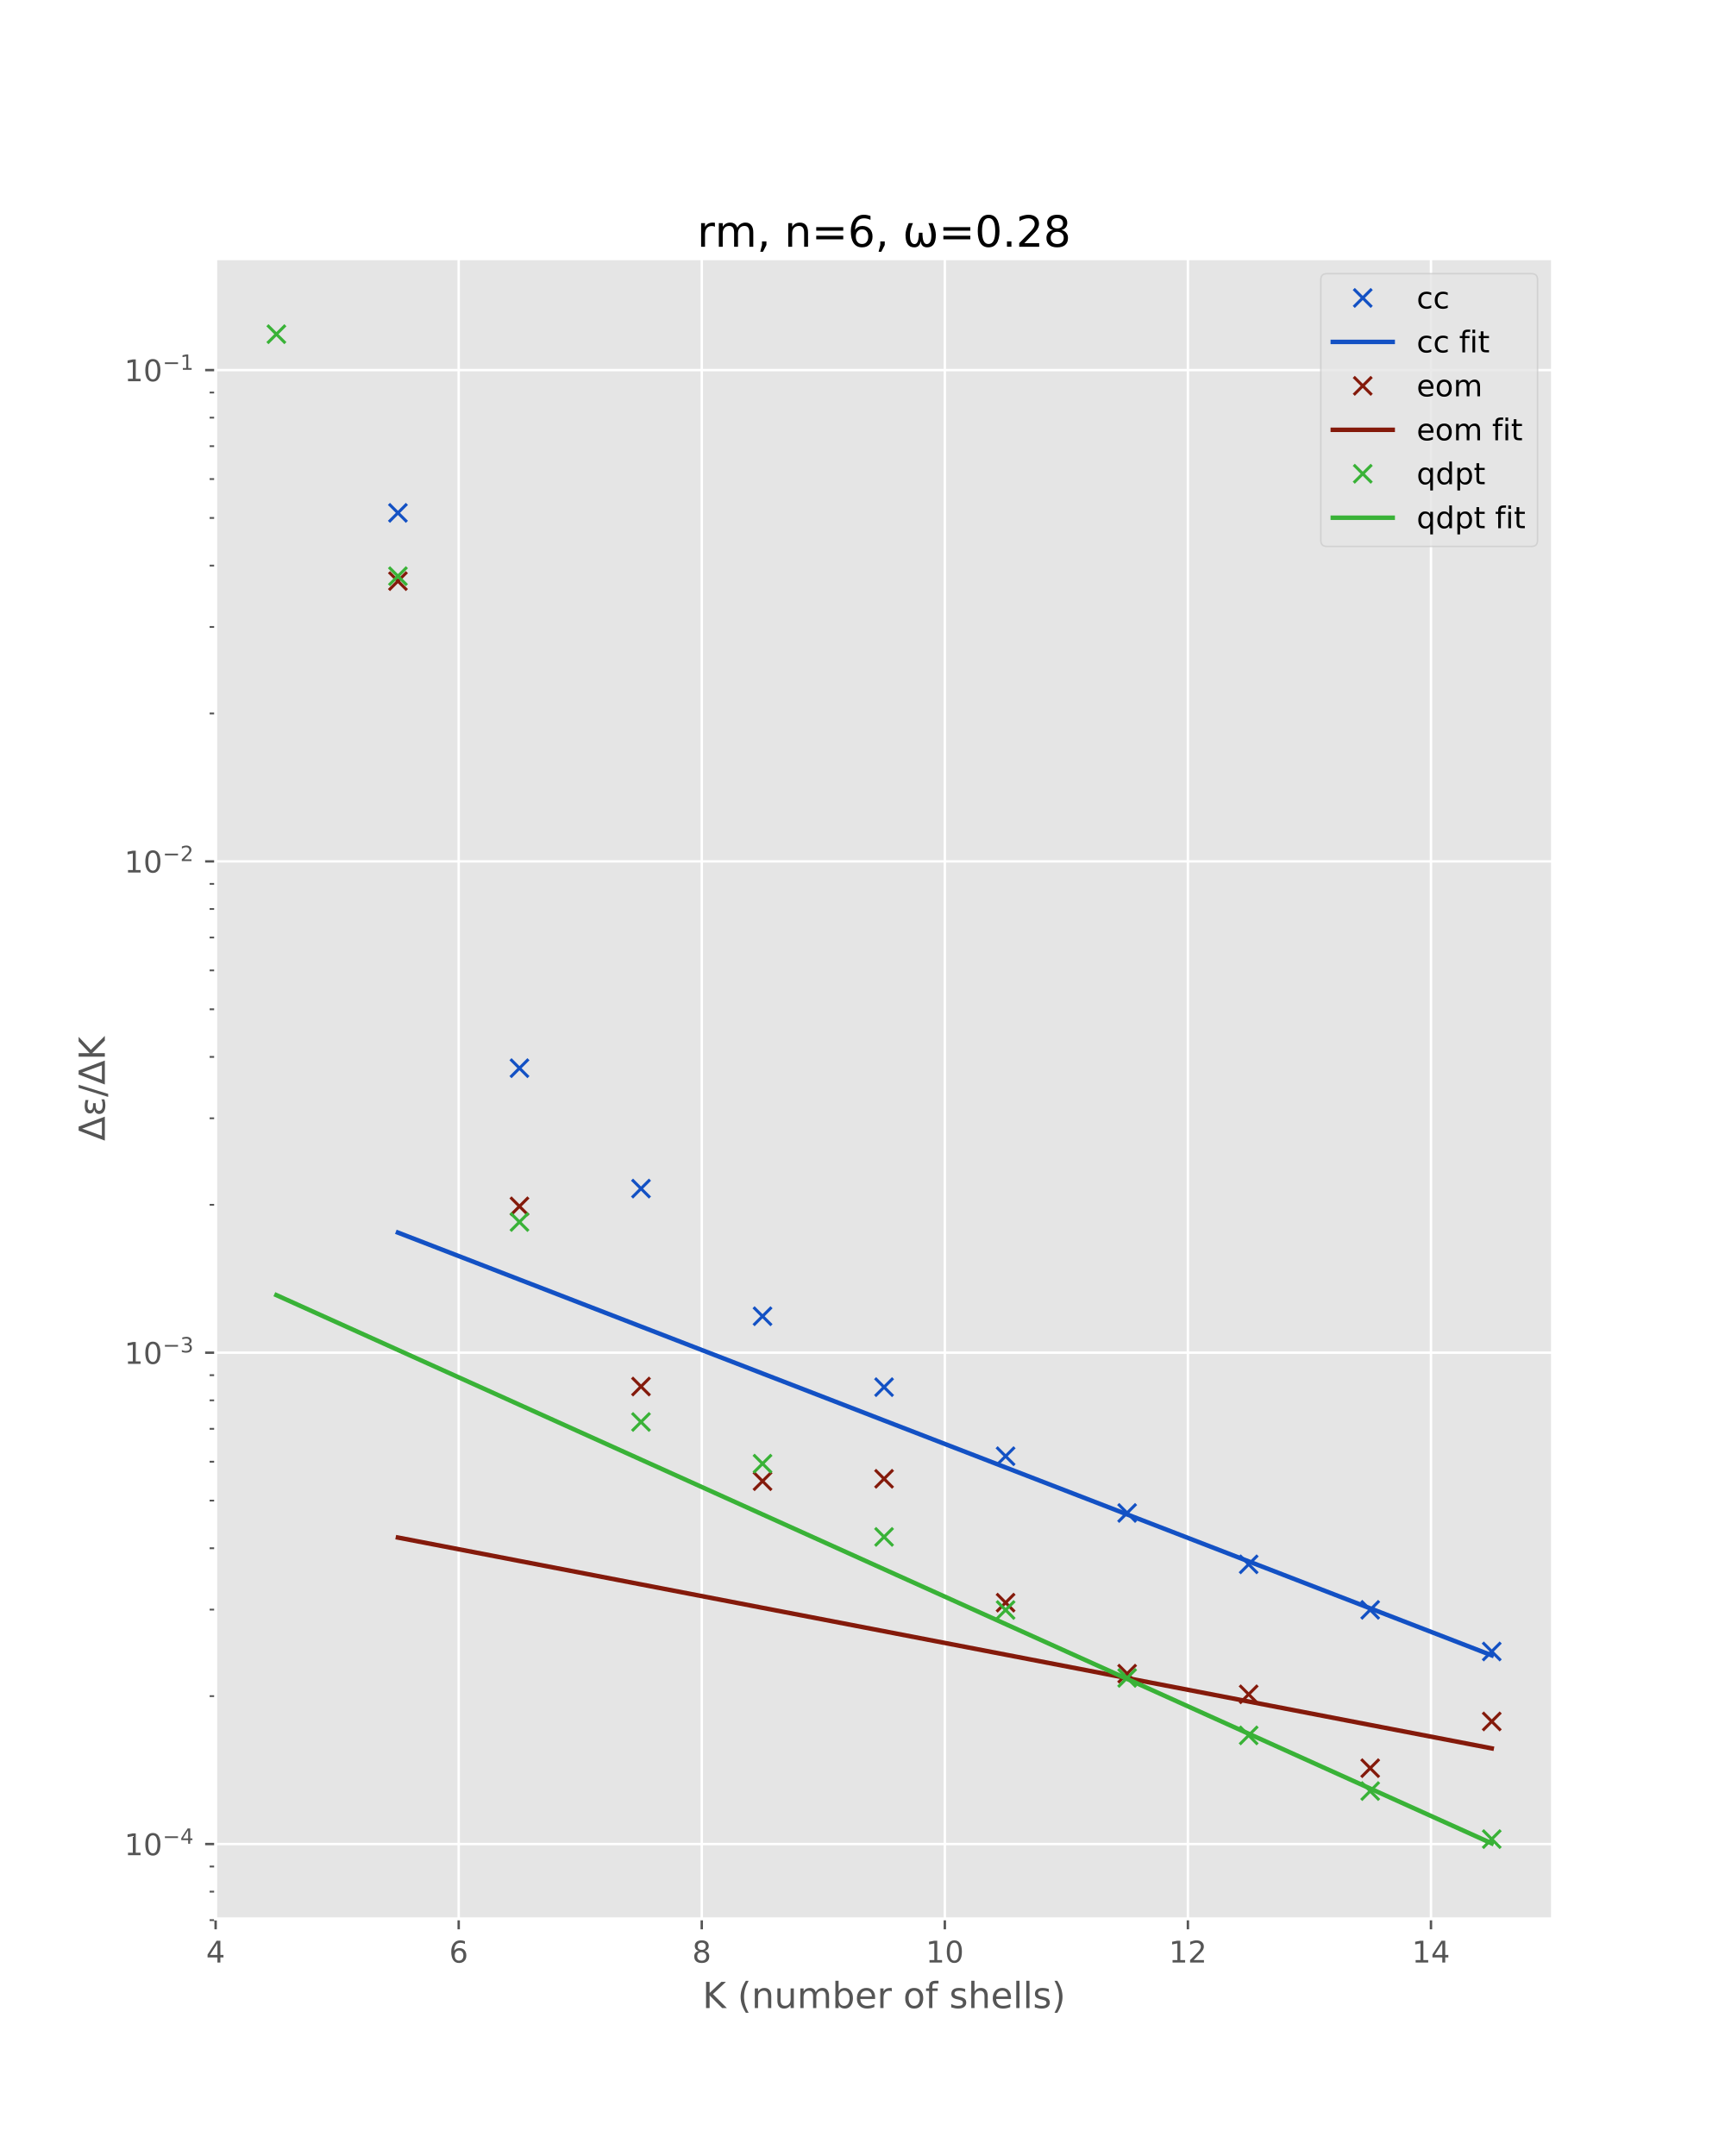
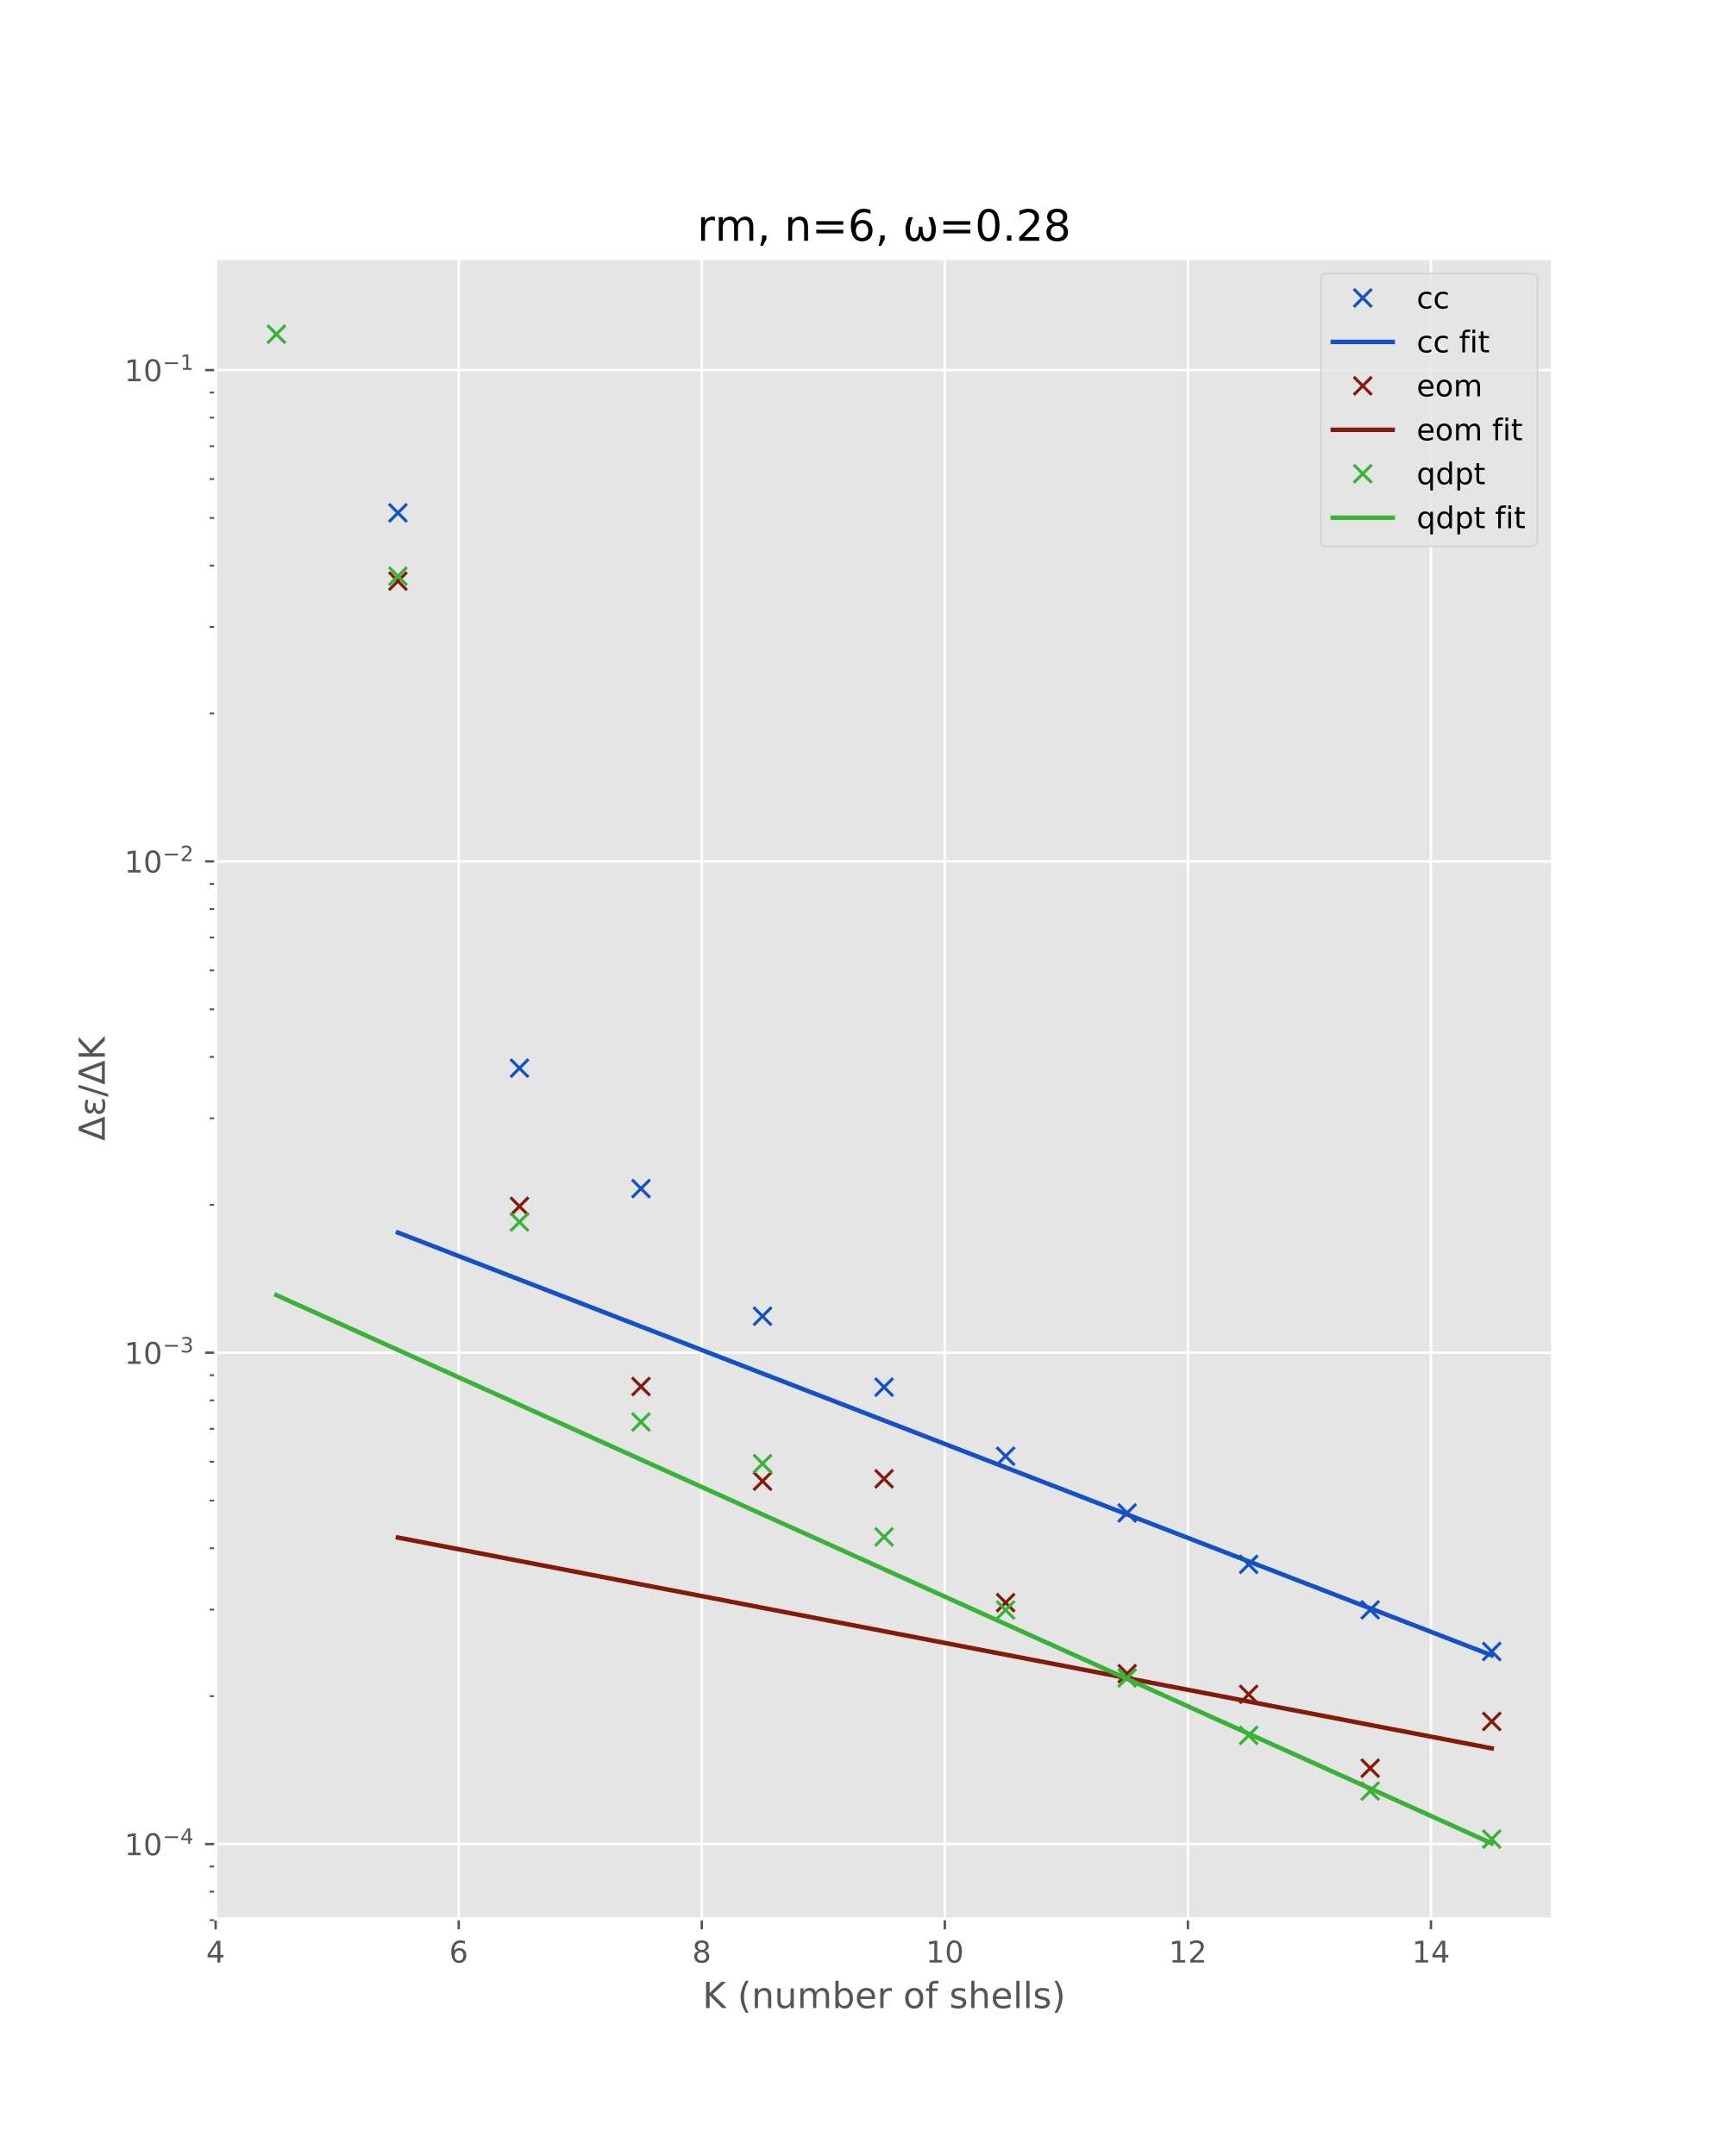
<svg xmlns="http://www.w3.org/2000/svg" xmlns:xlink="http://www.w3.org/1999/xlink" height="720pt" version="1.1" viewBox="0 0 576 720" width="576pt">
  <defs>
    <style type="text/css">
*{stroke-linecap:butt;stroke-linejoin:round;}
  </style>
  </defs>
  <g id="figure_1">
    <g id="patch_1">
      <path d="M 0 720  L 576 720  L 576 0  L 0 0  z " style="fill:#ffffff;" />
    </g>
    <g id="axes_1">
      <g id="patch_2">
        <path d="M 72 640.8  L 518.4 640.8  L 518.4 86.4  L 72 86.4  z " style="fill:#e5e5e5;" />
      </g>
      <g id="matplotlib.axis_1">
        <g id="xtick_1">
          <g id="line2d_1">
            <path clip-path="url(#pd8a5ce5524)" d="M 72 640.8  L 72 86.4  " style="fill:none;stroke:#ffffff;stroke-linecap:square;stroke-width:0.8;" />
          </g>
          <g id="line2d_2">
            <defs>
              <path d="M 0 0  L 0 3.5  " id="me62bcd8525" style="stroke:#555555;stroke-width:0.8;" />
            </defs>
            <g>
              <use style="fill:#555555;stroke:#555555;stroke-width:0.8;" x="72" xlink:href="#me62bcd8525" y="640.8" />
            </g>
          </g>
          <g id="text_1">
            <defs>
              <path d="M 37.797 64.312  L 12.891 25.391  L 37.797 25.391  z M 35.203 72.906  L 47.609 72.906  L 47.609 25.391  L 58.016 25.391  L 58.016 17.188  L 47.609 17.188  L 47.609 0  L 37.797 0  L 37.797 17.188  L 4.891 17.188  L 4.891 26.703  z " id="DejaVuSans-34" />
            </defs>
            <g style="fill:#555555;" transform="translate(68.81875 655.3984)scale(0.1 -0.1)">
              <use xlink:href="#DejaVuSans-34" />
            </g>
          </g>
        </g>
        <g id="xtick_2">
          <g id="line2d_3">
            <path clip-path="url(#pd8a5ce5524)" d="M 153.164 640.8  L 153.164 86.4  " style="fill:none;stroke:#ffffff;stroke-linecap:square;stroke-width:0.8;" />
          </g>
          <g id="line2d_4">
            <g>
              <use style="fill:#555555;stroke:#555555;stroke-width:0.8;" x="153.164" xlink:href="#me62bcd8525" y="640.8" />
            </g>
          </g>
          <g id="text_2">
            <defs>
              <path d="M 33.016 40.375  Q 26.375 40.375 22.484 35.828  Q 18.609 31.297 18.609 23.391  Q 18.609 15.531 22.484 10.953  Q 26.375 6.391 33.016 6.391  Q 39.656 6.391 43.531 10.953  Q 47.406 15.531 47.406 23.391  Q 47.406 31.297 43.531 35.828  Q 39.656 40.375 33.016 40.375  M 52.594 71.297  L 52.594 62.312  Q 48.875 64.062 45.094 64.984  Q 41.312 65.922 37.594 65.922  Q 27.828 65.922 22.672 59.328  Q 17.531 52.734 16.797 39.406  Q 19.672 43.656 24.016 45.922  Q 28.375 48.188 33.594 48.188  Q 44.578 48.188 50.953 41.516  Q 57.328 34.859 57.328 23.391  Q 57.328 12.156 50.688 5.359  Q 44.047 -1.422 33.016 -1.422  Q 20.359 -1.422 13.672 8.266  Q 6.984 17.969 6.984 36.375  Q 6.984 53.656 15.188 63.938  Q 23.391 74.219 37.203 74.219  Q 40.922 74.219 44.703 73.484  Q 48.484 72.75 52.594 71.297  " id="DejaVuSans-36" />
            </defs>
            <g style="fill:#555555;" transform="translate(149.9824 655.3984)scale(0.1 -0.1)">
              <use xlink:href="#DejaVuSans-36" />
            </g>
          </g>
        </g>
        <g id="xtick_3">
          <g id="line2d_5">
            <path clip-path="url(#pd8a5ce5524)" d="M 234.327 640.8  L 234.327 86.4  " style="fill:none;stroke:#ffffff;stroke-linecap:square;stroke-width:0.8;" />
          </g>
          <g id="line2d_6">
            <g>
              <use style="fill:#555555;stroke:#555555;stroke-width:0.8;" x="234.327" xlink:href="#me62bcd8525" y="640.8" />
            </g>
          </g>
          <g id="text_3">
            <defs>
              <path d="M 31.781 34.625  Q 24.75 34.625 20.719 30.859  Q 16.703 27.094 16.703 20.516  Q 16.703 13.922 20.719 10.156  Q 24.75 6.391 31.781 6.391  Q 38.812 6.391 42.859 10.172  Q 46.922 13.969 46.922 20.516  Q 46.922 27.094 42.891 30.859  Q 38.875 34.625 31.781 34.625  M 21.922 38.812  Q 15.578 40.375 12.031 44.719  Q 8.5 49.078 8.5 55.328  Q 8.5 64.062 14.719 69.141  Q 20.953 74.219 31.781 74.219  Q 42.672 74.219 48.875 69.141  Q 55.078 64.062 55.078 55.328  Q 55.078 49.078 51.531 44.719  Q 48 40.375 41.703 38.812  Q 48.828 37.156 52.797 32.312  Q 56.781 27.484 56.781 20.516  Q 56.781 9.906 50.312 4.234  Q 43.844 -1.422 31.781 -1.422  Q 19.734 -1.422 13.25 4.234  Q 6.781 9.906 6.781 20.516  Q 6.781 27.484 10.781 32.312  Q 14.797 37.156 21.922 38.812  M 18.312 54.391  Q 18.312 48.734 21.844 45.562  Q 25.391 42.391 31.781 42.391  Q 38.141 42.391 41.719 45.562  Q 45.312 48.734 45.312 54.391  Q 45.312 60.062 41.719 63.234  Q 38.141 66.406 31.781 66.406  Q 25.391 66.406 21.844 63.234  Q 18.312 60.062 18.312 54.391  " id="DejaVuSans-38" />
            </defs>
            <g style="fill:#555555;" transform="translate(231.146 655.3984)scale(0.1 -0.1)">
              <use xlink:href="#DejaVuSans-38" />
            </g>
          </g>
        </g>
        <g id="xtick_4">
          <g id="line2d_7">
            <path clip-path="url(#pd8a5ce5524)" d="M 315.491 640.8  L 315.491 86.4  " style="fill:none;stroke:#ffffff;stroke-linecap:square;stroke-width:0.8;" />
          </g>
          <g id="line2d_8">
            <g>
              <use style="fill:#555555;stroke:#555555;stroke-width:0.8;" x="315.491" xlink:href="#me62bcd8525" y="640.8" />
            </g>
          </g>
          <g id="text_4">
            <defs>
              <path d="M 12.406 8.297  L 28.516 8.297  L 28.516 63.922  L 10.984 60.406  L 10.984 69.391  L 28.422 72.906  L 38.281 72.906  L 38.281 8.297  L 54.391 8.297  L 54.391 0  L 12.406 0  z " id="DejaVuSans-31" />
              <path d="M 31.781 66.406  Q 24.172 66.406 20.328 58.906  Q 16.5 51.422 16.5 36.375  Q 16.5 21.391 20.328 13.891  Q 24.172 6.391 31.781 6.391  Q 39.453 6.391 43.281 13.891  Q 47.125 21.391 47.125 36.375  Q 47.125 51.422 43.281 58.906  Q 39.453 66.406 31.781 66.406  M 31.781 74.219  Q 44.047 74.219 50.516 64.516  Q 56.984 54.828 56.984 36.375  Q 56.984 17.969 50.516 8.266  Q 44.047 -1.422 31.781 -1.422  Q 19.531 -1.422 13.062 8.266  Q 6.594 17.969 6.594 36.375  Q 6.594 54.828 13.062 64.516  Q 19.531 74.219 31.781 74.219  " id="DejaVuSans-30" />
            </defs>
            <g style="fill:#555555;" transform="translate(309.1284 655.3984)scale(0.1 -0.1)">
              <use xlink:href="#DejaVuSans-31" />
              <use x="63.623" xlink:href="#DejaVuSans-30" />
            </g>
          </g>
        </g>
        <g id="xtick_5">
          <g id="line2d_9">
            <path clip-path="url(#pd8a5ce5524)" d="M 396.655 640.8  L 396.655 86.4  " style="fill:none;stroke:#ffffff;stroke-linecap:square;stroke-width:0.8;" />
          </g>
          <g id="line2d_10">
            <g>
              <use style="fill:#555555;stroke:#555555;stroke-width:0.8;" x="396.655" xlink:href="#me62bcd8525" y="640.8" />
            </g>
          </g>
          <g id="text_5">
            <defs>
              <path d="M 19.188 8.297  L 53.609 8.297  L 53.609 0  L 7.328 0  L 7.328 8.297  Q 12.938 14.109 22.625 23.891  Q 32.328 33.688 34.812 36.531  Q 39.547 41.844 41.422 45.531  Q 43.312 49.219 43.312 52.781  Q 43.312 58.594 39.234 62.25  Q 35.156 65.922 28.609 65.922  Q 23.969 65.922 18.812 64.312  Q 13.672 62.703 7.812 59.422  L 7.812 69.391  Q 13.766 71.781 18.938 73  Q 24.125 74.219 28.422 74.219  Q 39.75 74.219 46.484 68.547  Q 53.219 62.891 53.219 53.422  Q 53.219 48.922 51.531 44.891  Q 49.859 40.875 45.406 35.406  Q 44.188 33.984 37.641 27.219  Q 31.109 20.453 19.188 8.297  " id="DejaVuSans-32" />
            </defs>
            <g style="fill:#555555;" transform="translate(390.292 655.3984)scale(0.1 -0.1)">
              <use xlink:href="#DejaVuSans-31" />
              <use x="63.623" xlink:href="#DejaVuSans-32" />
            </g>
          </g>
        </g>
        <g id="xtick_6">
          <g id="line2d_11">
            <path clip-path="url(#pd8a5ce5524)" d="M 477.818 640.8  L 477.818 86.4  " style="fill:none;stroke:#ffffff;stroke-linecap:square;stroke-width:0.8;" />
          </g>
          <g id="line2d_12">
            <g>
              <use style="fill:#555555;stroke:#555555;stroke-width:0.8;" x="477.818" xlink:href="#me62bcd8525" y="640.8" />
            </g>
          </g>
          <g id="text_6">
            <g style="fill:#555555;" transform="translate(471.4557 655.3984)scale(0.1 -0.1)">
              <use xlink:href="#DejaVuSans-31" />
              <use x="63.623" xlink:href="#DejaVuSans-34" />
            </g>
          </g>
        </g>
        <g id="text_7">
          <defs>
            <path d="M 9.812 72.906  L 19.672 72.906  L 19.672 42.094  L 52.391 72.906  L 65.094 72.906  L 28.906 38.922  L 67.672 0  L 54.688 0  L 19.672 35.109  L 19.672 0  L 9.812 0  z " id="DejaVuSans-4b" />
            <path id="DejaVuSans-20" />
            <path d="M 31 75.875  Q 24.469 64.656 21.281 53.656  Q 18.109 42.672 18.109 31.391  Q 18.109 20.125 21.312 9.062  Q 24.516 -2 31 -13.188  L 23.188 -13.188  Q 15.875 -1.703 12.234 9.375  Q 8.594 20.453 8.594 31.391  Q 8.594 42.281 12.203 53.312  Q 15.828 64.359 23.188 75.875  z " id="DejaVuSans-28" />
            <path d="M 54.891 33.016  L 54.891 0  L 45.906 0  L 45.906 32.719  Q 45.906 40.484 42.875 44.328  Q 39.844 48.188 33.797 48.188  Q 26.516 48.188 22.312 43.547  Q 18.109 38.922 18.109 30.906  L 18.109 0  L 9.078 0  L 9.078 54.688  L 18.109 54.688  L 18.109 46.188  Q 21.344 51.125 25.703 53.562  Q 30.078 56 35.797 56  Q 45.219 56 50.047 50.172  Q 54.891 44.344 54.891 33.016  " id="DejaVuSans-6e" />
            <path d="M 8.5 21.578  L 8.5 54.688  L 17.484 54.688  L 17.484 21.922  Q 17.484 14.156 20.5 10.266  Q 23.531 6.391 29.594 6.391  Q 36.859 6.391 41.078 11.031  Q 45.312 15.672 45.312 23.688  L 45.312 54.688  L 54.297 54.688  L 54.297 0  L 45.312 0  L 45.312 8.406  Q 42.047 3.422 37.719 1  Q 33.406 -1.422 27.688 -1.422  Q 18.266 -1.422 13.375 4.438  Q 8.5 10.297 8.5 21.578  M 31.109 56  z " id="DejaVuSans-75" />
            <path d="M 52 44.188  Q 55.375 50.25 60.062 53.125  Q 64.75 56 71.094 56  Q 79.641 56 84.281 50.016  Q 88.922 44.047 88.922 33.016  L 88.922 0  L 79.891 0  L 79.891 32.719  Q 79.891 40.578 77.094 44.375  Q 74.312 48.188 68.609 48.188  Q 61.625 48.188 57.562 43.547  Q 53.516 38.922 53.516 30.906  L 53.516 0  L 44.484 0  L 44.484 32.719  Q 44.484 40.625 41.703 44.406  Q 38.922 48.188 33.109 48.188  Q 26.219 48.188 22.156 43.531  Q 18.109 38.875 18.109 30.906  L 18.109 0  L 9.078 0  L 9.078 54.688  L 18.109 54.688  L 18.109 46.188  Q 21.188 51.219 25.484 53.609  Q 29.781 56 35.688 56  Q 41.656 56 45.828 52.969  Q 50 49.953 52 44.188  " id="DejaVuSans-6d" />
            <path d="M 48.688 27.297  Q 48.688 37.203 44.609 42.844  Q 40.531 48.484 33.406 48.484  Q 26.266 48.484 22.188 42.844  Q 18.109 37.203 18.109 27.297  Q 18.109 17.391 22.188 11.75  Q 26.266 6.109 33.406 6.109  Q 40.531 6.109 44.609 11.75  Q 48.688 17.391 48.688 27.297  M 18.109 46.391  Q 20.953 51.266 25.266 53.625  Q 29.594 56 35.594 56  Q 45.562 56 51.781 48.094  Q 58.016 40.188 58.016 27.297  Q 58.016 14.406 51.781 6.484  Q 45.562 -1.422 35.594 -1.422  Q 29.594 -1.422 25.266 0.953  Q 20.953 3.328 18.109 8.203  L 18.109 0  L 9.078 0  L 9.078 75.984  L 18.109 75.984  z " id="DejaVuSans-62" />
            <path d="M 56.203 29.594  L 56.203 25.203  L 14.891 25.203  Q 15.484 15.922 20.484 11.062  Q 25.484 6.203 34.422 6.203  Q 39.594 6.203 44.453 7.469  Q 49.312 8.734 54.109 11.281  L 54.109 2.781  Q 49.266 0.734 44.188 -0.344  Q 39.109 -1.422 33.891 -1.422  Q 20.797 -1.422 13.156 6.188  Q 5.516 13.812 5.516 26.812  Q 5.516 40.234 12.766 48.109  Q 20.016 56 32.328 56  Q 43.359 56 49.781 48.891  Q 56.203 41.797 56.203 29.594  M 47.219 32.234  Q 47.125 39.594 43.094 43.984  Q 39.062 48.391 32.422 48.391  Q 24.906 48.391 20.391 44.141  Q 15.875 39.891 15.188 32.172  z " id="DejaVuSans-65" />
            <path d="M 41.109 46.297  Q 39.594 47.172 37.812 47.578  Q 36.031 48 33.891 48  Q 26.266 48 22.188 43.047  Q 18.109 38.094 18.109 28.812  L 18.109 0  L 9.078 0  L 9.078 54.688  L 18.109 54.688  L 18.109 46.188  Q 20.953 51.172 25.484 53.578  Q 30.031 56 36.531 56  Q 37.453 56 38.578 55.875  Q 39.703 55.766 41.062 55.516  z " id="DejaVuSans-72" />
            <path d="M 30.609 48.391  Q 23.391 48.391 19.188 42.75  Q 14.984 37.109 14.984 27.297  Q 14.984 17.484 19.156 11.844  Q 23.344 6.203 30.609 6.203  Q 37.797 6.203 41.984 11.859  Q 46.188 17.531 46.188 27.297  Q 46.188 37.016 41.984 42.703  Q 37.797 48.391 30.609 48.391  M 30.609 56  Q 42.328 56 49.016 48.375  Q 55.719 40.766 55.719 27.297  Q 55.719 13.875 49.016 6.219  Q 42.328 -1.422 30.609 -1.422  Q 18.844 -1.422 12.172 6.219  Q 5.516 13.875 5.516 27.297  Q 5.516 40.766 12.172 48.375  Q 18.844 56 30.609 56  " id="DejaVuSans-6f" />
            <path d="M 37.109 75.984  L 37.109 68.5  L 28.516 68.5  Q 23.688 68.5 21.797 66.547  Q 19.922 64.594 19.922 59.516  L 19.922 54.688  L 34.719 54.688  L 34.719 47.703  L 19.922 47.703  L 19.922 0  L 10.891 0  L 10.891 47.703  L 2.297 47.703  L 2.297 54.688  L 10.891 54.688  L 10.891 58.5  Q 10.891 67.625 15.141 71.797  Q 19.391 75.984 28.609 75.984  z " id="DejaVuSans-66" />
            <path d="M 44.281 53.078  L 44.281 44.578  Q 40.484 46.531 36.375 47.5  Q 32.281 48.484 27.875 48.484  Q 21.188 48.484 17.844 46.438  Q 14.5 44.391 14.5 40.281  Q 14.5 37.156 16.891 35.375  Q 19.281 33.594 26.516 31.984  L 29.594 31.297  Q 39.156 29.25 43.188 25.516  Q 47.219 21.781 47.219 15.094  Q 47.219 7.469 41.188 3.016  Q 35.156 -1.422 24.609 -1.422  Q 20.219 -1.422 15.453 -0.562  Q 10.688 0.297 5.422 2  L 5.422 11.281  Q 10.406 8.688 15.234 7.391  Q 20.062 6.109 24.812 6.109  Q 31.156 6.109 34.562 8.281  Q 37.984 10.453 37.984 14.406  Q 37.984 18.062 35.516 20.016  Q 33.062 21.969 24.703 23.781  L 21.578 24.516  Q 13.234 26.266 9.516 29.906  Q 5.812 33.547 5.812 39.891  Q 5.812 47.609 11.281 51.797  Q 16.75 56 26.812 56  Q 31.781 56 36.172 55.266  Q 40.578 54.547 44.281 53.078  " id="DejaVuSans-73" />
            <path d="M 54.891 33.016  L 54.891 0  L 45.906 0  L 45.906 32.719  Q 45.906 40.484 42.875 44.328  Q 39.844 48.188 33.797 48.188  Q 26.516 48.188 22.312 43.547  Q 18.109 38.922 18.109 30.906  L 18.109 0  L 9.078 0  L 9.078 75.984  L 18.109 75.984  L 18.109 46.188  Q 21.344 51.125 25.703 53.562  Q 30.078 56 35.797 56  Q 45.219 56 50.047 50.172  Q 54.891 44.344 54.891 33.016  " id="DejaVuSans-68" />
            <path d="M 9.422 75.984  L 18.406 75.984  L 18.406 0  L 9.422 0  z " id="DejaVuSans-6c" />
            <path d="M 8.016 75.875  L 15.828 75.875  Q 23.141 64.359 26.781 53.312  Q 30.422 42.281 30.422 31.391  Q 30.422 20.453 26.781 9.375  Q 23.141 -1.703 15.828 -13.188  L 8.016 -13.188  Q 14.5 -2 17.703 9.062  Q 20.906 20.125 20.906 31.391  Q 20.906 42.672 17.703 53.656  Q 14.5 64.656 8.016 75.875  " id="DejaVuSans-29" />
          </defs>
          <g style="fill:#555555;" transform="translate(234.5831 670.5963)scale(0.12 -0.12)">
            <use xlink:href="#DejaVuSans-4b" />
            <use x="65.576" xlink:href="#DejaVuSans-20" />
            <use x="97.363" xlink:href="#DejaVuSans-28" />
            <use x="136.377" xlink:href="#DejaVuSans-6e" />
            <use x="199.756" xlink:href="#DejaVuSans-75" />
            <use x="263.135" xlink:href="#DejaVuSans-6d" />
            <use x="360.547" xlink:href="#DejaVuSans-62" />
            <use x="424.023" xlink:href="#DejaVuSans-65" />
            <use x="485.547" xlink:href="#DejaVuSans-72" />
            <use x="526.66" xlink:href="#DejaVuSans-20" />
            <use x="558.447" xlink:href="#DejaVuSans-6f" />
            <use x="619.629" xlink:href="#DejaVuSans-66" />
            <use x="654.834" xlink:href="#DejaVuSans-20" />
            <use x="686.621" xlink:href="#DejaVuSans-73" />
            <use x="738.721" xlink:href="#DejaVuSans-68" />
            <use x="802.1" xlink:href="#DejaVuSans-65" />
            <use x="863.623" xlink:href="#DejaVuSans-6c" />
            <use x="891.406" xlink:href="#DejaVuSans-6c" />
            <use x="919.189" xlink:href="#DejaVuSans-73" />
            <use x="971.289" xlink:href="#DejaVuSans-29" />
          </g>
        </g>
      </g>
      <g id="matplotlib.axis_2">
        <g id="ytick_1">
          <g id="line2d_13">
            <path clip-path="url(#pd8a5ce5524)" d="M 72 615.819  L 518.4 615.819  " style="fill:none;stroke:#ffffff;stroke-linecap:square;stroke-width:0.8;" />
          </g>
          <g id="line2d_14">
            <defs>
              <path d="M 0 0  L -3.5 0  " id="m0dbd7f223a" style="stroke:#555555;stroke-width:0.8;" />
            </defs>
            <g>
              <use style="fill:#555555;stroke:#555555;stroke-width:0.8;" x="72" xlink:href="#m0dbd7f223a" y="615.819" />
            </g>
          </g>
          <g id="text_8">
            <defs>
              <path d="M 10.594 35.5  L 73.188 35.5  L 73.188 27.203  L 10.594 27.203  z " id="DejaVuSans-2212" />
            </defs>
            <g style="fill:#555555;" transform="translate(41.5 619.6185)scale(0.1 -0.1)">
              <use transform="translate(0 0.684375)" xlink:href="#DejaVuSans-31" />
              <use transform="translate(63.62305 0.684375)" xlink:href="#DejaVuSans-30" />
              <use transform="translate(128.2031 38.96563)scale(0.7)" xlink:href="#DejaVuSans-2212" />
              <use transform="translate(186.8555 38.96563)scale(0.7)" xlink:href="#DejaVuSans-34" />
            </g>
          </g>
        </g>
        <g id="ytick_2">
          <g id="line2d_15">
            <path clip-path="url(#pd8a5ce5524)" d="M 72 451.74  L 518.4 451.74  " style="fill:none;stroke:#ffffff;stroke-linecap:square;stroke-width:0.8;" />
          </g>
          <g id="line2d_16">
            <g>
              <use style="fill:#555555;stroke:#555555;stroke-width:0.8;" x="72" xlink:href="#m0dbd7f223a" y="451.74" />
            </g>
          </g>
          <g id="text_9">
            <defs>
              <path d="M 40.578 39.312  Q 47.656 37.797 51.625 33  Q 55.609 28.219 55.609 21.188  Q 55.609 10.406 48.188 4.484  Q 40.766 -1.422 27.094 -1.422  Q 22.516 -1.422 17.656 -0.516  Q 12.797 0.391 7.625 2.203  L 7.625 11.719  Q 11.719 9.328 16.594 8.109  Q 21.484 6.891 26.812 6.891  Q 36.078 6.891 40.938 10.547  Q 45.797 14.203 45.797 21.188  Q 45.797 27.641 41.281 31.266  Q 36.766 34.906 28.719 34.906  L 20.219 34.906  L 20.219 43.016  L 29.109 43.016  Q 36.375 43.016 40.234 45.922  Q 44.094 48.828 44.094 54.297  Q 44.094 59.906 40.109 62.906  Q 36.141 65.922 28.719 65.922  Q 24.656 65.922 20.016 65.031  Q 15.375 64.156 9.812 62.312  L 9.812 71.094  Q 15.438 72.656 20.344 73.438  Q 25.25 74.219 29.594 74.219  Q 40.828 74.219 47.359 69.109  Q 53.906 64.016 53.906 55.328  Q 53.906 49.266 50.438 45.094  Q 46.969 40.922 40.578 39.312  " id="DejaVuSans-33" />
            </defs>
            <g style="fill:#555555;" transform="translate(41.5 455.5397)scale(0.1 -0.1)">
              <use transform="translate(0 0.765625)" xlink:href="#DejaVuSans-31" />
              <use transform="translate(63.62305 0.765625)" xlink:href="#DejaVuSans-30" />
              <use transform="translate(128.2031 39.04688)scale(0.7)" xlink:href="#DejaVuSans-2212" />
              <use transform="translate(186.8555 39.04688)scale(0.7)" xlink:href="#DejaVuSans-33" />
            </g>
          </g>
        </g>
        <g id="ytick_3">
          <g id="line2d_17">
            <path clip-path="url(#pd8a5ce5524)" d="M 72 287.662  L 518.4 287.662  " style="fill:none;stroke:#ffffff;stroke-linecap:square;stroke-width:0.8;" />
          </g>
          <g id="line2d_18">
            <g>
              <use style="fill:#555555;stroke:#555555;stroke-width:0.8;" x="72" xlink:href="#m0dbd7f223a" y="287.662" />
            </g>
          </g>
          <g id="text_10">
            <g style="fill:#555555;" transform="translate(41.5 291.4608)scale(0.1 -0.1)">
              <use transform="translate(0 0.765625)" xlink:href="#DejaVuSans-31" />
              <use transform="translate(63.62305 0.765625)" xlink:href="#DejaVuSans-30" />
              <use transform="translate(128.2031 39.04688)scale(0.7)" xlink:href="#DejaVuSans-2212" />
              <use transform="translate(186.8555 39.04688)scale(0.7)" xlink:href="#DejaVuSans-32" />
            </g>
          </g>
        </g>
        <g id="ytick_4">
          <g id="line2d_19">
            <path clip-path="url(#pd8a5ce5524)" d="M 72 123.583  L 518.4 123.583  " style="fill:none;stroke:#ffffff;stroke-linecap:square;stroke-width:0.8;" />
          </g>
          <g id="line2d_20">
            <g>
              <use style="fill:#555555;stroke:#555555;stroke-width:0.8;" x="72" xlink:href="#m0dbd7f223a" y="123.583" />
            </g>
          </g>
          <g id="text_11">
            <g style="fill:#555555;" transform="translate(41.5 127.3819)scale(0.1 -0.1)">
              <use transform="translate(0 0.684375)" xlink:href="#DejaVuSans-31" />
              <use transform="translate(63.62305 0.684375)" xlink:href="#DejaVuSans-30" />
              <use transform="translate(128.2031 38.96563)scale(0.7)" xlink:href="#DejaVuSans-2212" />
              <use transform="translate(186.8555 38.96563)scale(0.7)" xlink:href="#DejaVuSans-31" />
            </g>
          </g>
        </g>
        <g id="ytick_5">
          <g id="line2d_21">
            <defs>
              <path d="M 0 0  L -2 0  " id="me9bac415fe" style="stroke:#555555;stroke-width:0.6;" />
            </defs>
            <g>
              <use style="fill:#555555;stroke:#555555;stroke-width:0.6;" x="72" xlink:href="#me9bac415fe" y="641.235" />
            </g>
          </g>
        </g>
        <g id="ytick_6">
          <g id="line2d_22">
            <g>
              <use style="fill:#555555;stroke:#555555;stroke-width:0.6;" x="72" xlink:href="#me9bac415fe" y="631.72" />
            </g>
          </g>
        </g>
        <g id="ytick_7">
          <g id="line2d_23">
            <g>
              <use style="fill:#555555;stroke:#555555;stroke-width:0.6;" x="72" xlink:href="#me9bac415fe" y="623.327" />
            </g>
          </g>
        </g>
        <g id="ytick_8">
          <g id="line2d_24">
            <g>
              <use style="fill:#555555;stroke:#555555;stroke-width:0.6;" x="72" xlink:href="#me9bac415fe" y="566.427" />
            </g>
          </g>
        </g>
        <g id="ytick_9">
          <g id="line2d_25">
            <g>
              <use style="fill:#555555;stroke:#555555;stroke-width:0.6;" x="72" xlink:href="#me9bac415fe" y="537.534" />
            </g>
          </g>
        </g>
        <g id="ytick_10">
          <g id="line2d_26">
            <g>
              <use style="fill:#555555;stroke:#555555;stroke-width:0.6;" x="72" xlink:href="#me9bac415fe" y="517.034" />
            </g>
          </g>
        </g>
        <g id="ytick_11">
          <g id="line2d_27">
            <g>
              <use style="fill:#555555;stroke:#555555;stroke-width:0.6;" x="72" xlink:href="#me9bac415fe" y="501.133" />
            </g>
          </g>
        </g>
        <g id="ytick_12">
          <g id="line2d_28">
            <g>
              <use style="fill:#555555;stroke:#555555;stroke-width:0.6;" x="72" xlink:href="#me9bac415fe" y="488.141" />
            </g>
          </g>
        </g>
        <g id="ytick_13">
          <g id="line2d_29">
            <g>
              <use style="fill:#555555;stroke:#555555;stroke-width:0.6;" x="72" xlink:href="#me9bac415fe" y="477.157" />
            </g>
          </g>
        </g>
        <g id="ytick_14">
          <g id="line2d_30">
            <g>
              <use style="fill:#555555;stroke:#555555;stroke-width:0.6;" x="72" xlink:href="#me9bac415fe" y="467.641" />
            </g>
          </g>
        </g>
        <g id="ytick_15">
          <g id="line2d_31">
            <g>
              <use style="fill:#555555;stroke:#555555;stroke-width:0.6;" x="72" xlink:href="#me9bac415fe" y="459.248" />
            </g>
          </g>
        </g>
        <g id="ytick_16">
          <g id="line2d_32">
            <g>
              <use style="fill:#555555;stroke:#555555;stroke-width:0.6;" x="72" xlink:href="#me9bac415fe" y="402.348" />
            </g>
          </g>
        </g>
        <g id="ytick_17">
          <g id="line2d_33">
            <g>
              <use style="fill:#555555;stroke:#555555;stroke-width:0.6;" x="72" xlink:href="#me9bac415fe" y="373.455" />
            </g>
          </g>
        </g>
        <g id="ytick_18">
          <g id="line2d_34">
            <g>
              <use style="fill:#555555;stroke:#555555;stroke-width:0.6;" x="72" xlink:href="#me9bac415fe" y="352.955" />
            </g>
          </g>
        </g>
        <g id="ytick_19">
          <g id="line2d_35">
            <g>
              <use style="fill:#555555;stroke:#555555;stroke-width:0.6;" x="72" xlink:href="#me9bac415fe" y="337.054" />
            </g>
          </g>
        </g>
        <g id="ytick_20">
          <g id="line2d_36">
            <g>
              <use style="fill:#555555;stroke:#555555;stroke-width:0.6;" x="72" xlink:href="#me9bac415fe" y="324.062" />
            </g>
          </g>
        </g>
        <g id="ytick_21">
          <g id="line2d_37">
            <g>
              <use style="fill:#555555;stroke:#555555;stroke-width:0.6;" x="72" xlink:href="#me9bac415fe" y="313.078" />
            </g>
          </g>
        </g>
        <g id="ytick_22">
          <g id="line2d_38">
            <g>
              <use style="fill:#555555;stroke:#555555;stroke-width:0.6;" x="72" xlink:href="#me9bac415fe" y="303.562" />
            </g>
          </g>
        </g>
        <g id="ytick_23">
          <g id="line2d_39">
            <g>
              <use style="fill:#555555;stroke:#555555;stroke-width:0.6;" x="72" xlink:href="#me9bac415fe" y="295.169" />
            </g>
          </g>
        </g>
        <g id="ytick_24">
          <g id="line2d_40">
            <g>
              <use style="fill:#555555;stroke:#555555;stroke-width:0.6;" x="72" xlink:href="#me9bac415fe" y="238.269" />
            </g>
          </g>
        </g>
        <g id="ytick_25">
          <g id="line2d_41">
            <g>
              <use style="fill:#555555;stroke:#555555;stroke-width:0.6;" x="72" xlink:href="#me9bac415fe" y="209.376" />
            </g>
          </g>
        </g>
        <g id="ytick_26">
          <g id="line2d_42">
            <g>
              <use style="fill:#555555;stroke:#555555;stroke-width:0.6;" x="72" xlink:href="#me9bac415fe" y="188.876" />
            </g>
          </g>
        </g>
        <g id="ytick_27">
          <g id="line2d_43">
            <g>
              <use style="fill:#555555;stroke:#555555;stroke-width:0.6;" x="72" xlink:href="#me9bac415fe" y="172.975" />
            </g>
          </g>
        </g>
        <g id="ytick_28">
          <g id="line2d_44">
            <g>
              <use style="fill:#555555;stroke:#555555;stroke-width:0.6;" x="72" xlink:href="#me9bac415fe" y="159.983" />
            </g>
          </g>
        </g>
        <g id="ytick_29">
          <g id="line2d_45">
            <g>
              <use style="fill:#555555;stroke:#555555;stroke-width:0.6;" x="72" xlink:href="#me9bac415fe" y="148.999" />
            </g>
          </g>
        </g>
        <g id="ytick_30">
          <g id="line2d_46">
            <g>
              <use style="fill:#555555;stroke:#555555;stroke-width:0.6;" x="72" xlink:href="#me9bac415fe" y="139.484" />
            </g>
          </g>
        </g>
        <g id="ytick_31">
          <g id="line2d_47">
            <g>
              <use style="fill:#555555;stroke:#555555;stroke-width:0.6;" x="72" xlink:href="#me9bac415fe" y="131.09" />
            </g>
          </g>
        </g>
        <g id="text_12">
          <defs>
            <path d="M 34.188 63.188  L 14.156 8.203  L 54.25 8.203  z M 0.781 0  L 28.609 72.906  L 39.797 72.906  L 67.578 0  z " id="DejaVuSans-394" />
            <path d="M 19.281 29.5  Q 13.812 30.672 10.891 33.844  Q 7.953 36.969 7.953 41.5  Q 7.953 48.391 13.531 52.25  Q 19.047 56.062 28.609 56.062  Q 32.328 56.062 36.469 55.469  Q 40.625 54.891 45.406 53.719  L 45.406 45.562  Q 40.672 46.969 36.766 47.609  Q 32.812 48.25 29.344 48.25  Q 23.531 48.25 20.172 46  Q 16.75 43.75 16.75 40.625  Q 16.75 37.203 20.062 35.016  Q 23.344 32.859 29 32.859  L 36.578 32.859  L 36.578 25.438  L 29.344 25.438  Q 22.656 25.438 19.141 22.953  Q 15.328 20.219 15.328 15.922  Q 15.328 11.531 19.438 8.797  Q 23.578 6.062 30.953 6.062  Q 35.5 6.062 39.656 6.938  Q 43.797 7.859 47.266 9.672  L 47.266 1.312  Q 42.875 -0.047 38.766 -0.734  Q 34.625 -1.422 30.719 -1.422  Q 19.094 -1.422 12.797 3.031  Q 6.5 7.469 6.5 15.922  Q 6.5 21.188 9.859 24.75  Q 13.234 28.328 19.281 29.5  " id="DejaVuSans-3b5" />
            <path d="M 25.391 72.906  L 33.688 72.906  L 8.297 -9.281  L 0 -9.281  z " id="DejaVuSans-2f" />
          </defs>
          <g style="fill:#555555;" transform="translate(35.00438 381.0075)rotate(-90)scale(0.12 -0.12)">
            <use xlink:href="#DejaVuSans-394" />
            <use x="68.408" xlink:href="#DejaVuSans-3b5" />
            <use x="122.461" xlink:href="#DejaVuSans-2f" />
            <use x="156.152" xlink:href="#DejaVuSans-394" />
            <use x="224.561" xlink:href="#DejaVuSans-4b" />
          </g>
        </g>
      </g>
      <g id="line2d_48">
        <defs>
          <path d="M -3 3  L 3 -3  M -3 -3  L 3 3  " id="mb91013c188" style="stroke:#1351c4;" />
        </defs>
        <g clip-path="url(#pd8a5ce5524)">
          <use style="fill:#1351c4;stroke:#1351c4;" x="132.873" xlink:href="#mb91013c188" y="171.271" />
          <use style="fill:#1351c4;stroke:#1351c4;" x="173.455" xlink:href="#mb91013c188" y="356.719" />
          <use style="fill:#1351c4;stroke:#1351c4;" x="214.036" xlink:href="#mb91013c188" y="396.933" />
          <use style="fill:#1351c4;stroke:#1351c4;" x="254.618" xlink:href="#mb91013c188" y="439.562" />
          <use style="fill:#1351c4;stroke:#1351c4;" x="295.2" xlink:href="#mb91013c188" y="463.242" />
          <use style="fill:#1351c4;stroke:#1351c4;" x="335.782" xlink:href="#mb91013c188" y="486.302" />
          <use style="fill:#1351c4;stroke:#1351c4;" x="376.364" xlink:href="#mb91013c188" y="505.254" />
          <use style="fill:#1351c4;stroke:#1351c4;" x="416.945" xlink:href="#mb91013c188" y="522.414" />
          <use style="fill:#1351c4;stroke:#1351c4;" x="457.527" xlink:href="#mb91013c188" y="537.61" />
          <use style="fill:#1351c4;stroke:#1351c4;" x="498.109" xlink:href="#mb91013c188" y="551.513" />
        </g>
      </g>
      <g id="line2d_49">
        <path clip-path="url(#pd8a5ce5524)" d="M 132.873 411.623  L 173.455 427.309  L 214.036 442.996  L 254.618 458.682  L 295.2 474.369  L 335.782 490.055  L 376.364 505.742  L 416.945 521.428  L 457.527 537.114  L 498.109 552.801  " style="fill:none;stroke:#1351c4;stroke-linecap:square;stroke-width:1.5;" />
      </g>
      <g id="line2d_50">
        <defs>
          <path d="M -3 3  L 3 -3  M -3 -3  L 3 3  " id="mf4d0b1335c" style="stroke:#841a0b;" />
        </defs>
        <g clip-path="url(#pd8a5ce5524)">
          <use style="fill:#841a0b;stroke:#841a0b;" x="132.873" xlink:href="#mf4d0b1335c" y="194.066" />
          <use style="fill:#841a0b;stroke:#841a0b;" x="173.455" xlink:href="#mf4d0b1335c" y="402.861" />
          <use style="fill:#841a0b;stroke:#841a0b;" x="214.036" xlink:href="#mf4d0b1335c" y="463.03" />
          <use style="fill:#841a0b;stroke:#841a0b;" x="254.618" xlink:href="#mf4d0b1335c" y="494.638" />
          <use style="fill:#841a0b;stroke:#841a0b;" x="295.2" xlink:href="#mf4d0b1335c" y="493.845" />
          <use style="fill:#841a0b;stroke:#841a0b;" x="335.782" xlink:href="#mf4d0b1335c" y="535.21" />
          <use style="fill:#841a0b;stroke:#841a0b;" x="376.364" xlink:href="#mf4d0b1335c" y="558.921" />
          <use style="fill:#841a0b;stroke:#841a0b;" x="416.945" xlink:href="#mf4d0b1335c" y="565.82" />
          <use style="fill:#841a0b;stroke:#841a0b;" x="457.527" xlink:href="#mf4d0b1335c" y="590.486" />
          <use style="fill:#841a0b;stroke:#841a0b;" x="498.109" xlink:href="#mf4d0b1335c" y="574.878" />
        </g>
      </g>
      <g id="line2d_51">
        <path clip-path="url(#pd8a5ce5524)" d="M 132.873 513.466  L 173.455 521.289  L 214.036 529.112  L 254.618 536.935  L 295.2 544.758  L 335.782 552.58  L 376.364 560.403  L 416.945 568.226  L 457.527 576.049  L 498.109 583.872  " style="fill:none;stroke:#841a0b;stroke-linecap:square;stroke-width:1.5;" />
      </g>
      <g id="line2d_52">
        <defs>
          <path d="M -3 3  L 3 -3  M -3 -3  L 3 3  " id="mdb8e65e694" style="stroke:#39b237;" />
        </defs>
        <g clip-path="url(#pd8a5ce5524)">
          <use style="fill:#39b237;stroke:#39b237;" x="92.291" xlink:href="#mdb8e65e694" y="111.6" />
          <use style="fill:#39b237;stroke:#39b237;" x="132.873" xlink:href="#mdb8e65e694" y="192.412" />
          <use style="fill:#39b237;stroke:#39b237;" x="173.455" xlink:href="#mdb8e65e694" y="408.091" />
          <use style="fill:#39b237;stroke:#39b237;" x="214.036" xlink:href="#mdb8e65e694" y="474.874" />
          <use style="fill:#39b237;stroke:#39b237;" x="254.618" xlink:href="#mdb8e65e694" y="488.793" />
          <use style="fill:#39b237;stroke:#39b237;" x="295.2" xlink:href="#mdb8e65e694" y="513.256" />
          <use style="fill:#39b237;stroke:#39b237;" x="335.782" xlink:href="#mdb8e65e694" y="537.664" />
          <use style="fill:#39b237;stroke:#39b237;" x="376.364" xlink:href="#mdb8e65e694" y="560.353" />
          <use style="fill:#39b237;stroke:#39b237;" x="416.945" xlink:href="#mdb8e65e694" y="579.535" />
          <use style="fill:#39b237;stroke:#39b237;" x="457.527" xlink:href="#mdb8e65e694" y="598.128" />
          <use style="fill:#39b237;stroke:#39b237;" x="498.109" xlink:href="#mdb8e65e694" y="614.173" />
        </g>
      </g>
      <g id="line2d_53">
        <path clip-path="url(#pd8a5ce5524)" d="M 92.291 432.505  L 132.873 450.815  L 173.455 469.124  L 214.036 487.434  L 254.618 505.743  L 295.2 524.053  L 335.782 542.362  L 376.364 560.672  L 416.945 578.981  L 457.527 597.291  L 498.109 615.6  " style="fill:none;stroke:#39b237;stroke-linecap:square;stroke-width:1.5;" />
      </g>
      <g id="patch_3">
        <path d="M 72 640.8  L 72 86.4  " style="fill:none;stroke:#ffffff;stroke-linecap:square;stroke-linejoin:miter;" />
      </g>
      <g id="patch_4">
        <path d="M 518.4 640.8  L 518.4 86.4  " style="fill:none;stroke:#ffffff;stroke-linecap:square;stroke-linejoin:miter;" />
      </g>
      <g id="patch_5">
        <path d="M 72 640.8  L 518.4 640.8  " style="fill:none;stroke:#ffffff;stroke-linecap:square;stroke-linejoin:miter;" />
      </g>
      <g id="patch_6">
        <path d="M 72 86.4  L 518.4 86.4  " style="fill:none;stroke:#ffffff;stroke-linecap:square;stroke-linejoin:miter;" />
      </g>
      <g id="text_13">
        <defs>
          <path d="M 11.719 12.406  L 22.016 12.406  L 22.016 4  L 14.016 -11.625  L 7.719 -11.625  L 11.719 4  z " id="DejaVuSans-2c" />
          <path d="M 10.594 45.406  L 73.188 45.406  L 73.188 37.203  L 10.594 37.203  z M 10.594 25.484  L 73.188 25.484  L 73.188 17.188  L 10.594 17.188  z " id="DejaVuSans-3d" />
          <path d="M 26.859 -1.422  Q 6.594 -1.422 6.594 27.594  Q 6.594 39.062 14.156 54.688  L 23.828 54.688  Q 16.844 39.062 16.844 27.344  Q 16.844 6.203 27.688 6.203  Q 37.594 6.203 37.594 32.469  L 45.906 32.469  Q 45.906 6.203 55.812 6.203  Q 66.656 6.203 66.656 27.344  Q 66.656 39.062 59.672 54.688  L 69.344 54.688  Q 76.906 39.062 76.906 27.594  Q 76.906 -1.422 56.641 -1.422  Q 43.359 -1.422 41.75 13.188  Q 39.75 -1.422 26.859 -1.422  " id="DejaVuSans-3c9" />
          <path d="M 10.688 12.406  L 21 12.406  L 21 0  L 10.688 0  z " id="DejaVuSans-2e" />
        </defs>
-         <g transform="translate(232.8041 82.4)scale(0.144 -0.144)">
+         <g transform="translate(232.8041 80.4)scale(0.144 -0.144)">
          <use xlink:href="#DejaVuSans-72" />
          <use x="41.098" xlink:href="#DejaVuSans-6d" />
          <use x="138.51" xlink:href="#DejaVuSans-2c" />
          <use x="170.297" xlink:href="#DejaVuSans-20" />
          <use x="202.084" xlink:href="#DejaVuSans-6e" />
          <use x="265.463" xlink:href="#DejaVuSans-3d" />
          <use x="349.252" xlink:href="#DejaVuSans-36" />
          <use x="412.875" xlink:href="#DejaVuSans-2c" />
          <use x="444.662" xlink:href="#DejaVuSans-20" />
          <use x="476.449" xlink:href="#DejaVuSans-3c9" />
          <use x="560.189" xlink:href="#DejaVuSans-3d" />
          <use x="643.979" xlink:href="#DejaVuSans-30" />
          <use x="707.602" xlink:href="#DejaVuSans-2e" />
          <use x="739.389" xlink:href="#DejaVuSans-32" />
          <use x="803.012" xlink:href="#DejaVuSans-38" />
        </g>
      </g>
      <g id="legend_1">
        <g id="patch_7">
          <path d="M 443.038 182.469  L 511.4 182.469  Q 513.4 182.469 513.4 180.469  L 513.4 93.4  Q 513.4 91.4 511.4 91.4  L 443.038 91.4  Q 441.038 91.4 441.038 93.4  L 441.038 180.469  Q 441.038 182.469 443.038 182.469  z " style="fill:#e5e5e5;opacity:0.8;stroke:#cccccc;stroke-linejoin:miter;stroke-width:0.5;" />
        </g>
        <g id="line2d_54" />
        <g id="line2d_55">
          <g>
            <use style="fill:#1351c4;stroke:#1351c4;" x="455.038" xlink:href="#mb91013c188" y="99.498" />
          </g>
        </g>
        <g id="text_14">
          <defs>
            <path d="M 48.781 52.594  L 48.781 44.188  Q 44.969 46.297 41.141 47.344  Q 37.312 48.391 33.406 48.391  Q 24.656 48.391 19.812 42.844  Q 14.984 37.312 14.984 27.297  Q 14.984 17.281 19.812 11.734  Q 24.656 6.203 33.406 6.203  Q 37.312 6.203 41.141 7.25  Q 44.969 8.297 48.781 10.406  L 48.781 2.094  Q 45.016 0.344 40.984 -0.531  Q 36.969 -1.422 32.422 -1.422  Q 20.062 -1.422 12.781 6.344  Q 5.516 14.109 5.516 27.297  Q 5.516 40.672 12.859 48.328  Q 20.219 56 33.016 56  Q 37.156 56 41.109 55.141  Q 45.062 54.297 48.781 52.594  " id="DejaVuSans-63" />
          </defs>
          <g transform="translate(473.0375 102.9984)scale(0.1 -0.1)">
            <use xlink:href="#DejaVuSans-63" />
            <use x="54.98" xlink:href="#DejaVuSans-63" />
          </g>
        </g>
        <g id="line2d_56">
          <path d="M 445.038 114.177  L 465.038 114.177  " style="fill:none;stroke:#1351c4;stroke-linecap:square;stroke-width:1.5;" />
        </g>
        <g id="line2d_57" />
        <g id="text_15">
          <defs>
            <path d="M 9.422 54.688  L 18.406 54.688  L 18.406 0  L 9.422 0  z M 9.422 75.984  L 18.406 75.984  L 18.406 64.594  L 9.422 64.594  z " id="DejaVuSans-69" />
            <path d="M 18.312 70.219  L 18.312 54.688  L 36.812 54.688  L 36.812 47.703  L 18.312 47.703  L 18.312 18.016  Q 18.312 11.328 20.141 9.422  Q 21.969 7.516 27.594 7.516  L 36.812 7.516  L 36.812 0  L 27.594 0  Q 17.188 0 13.234 3.875  Q 9.281 7.766 9.281 18.016  L 9.281 47.703  L 2.688 47.703  L 2.688 54.688  L 9.281 54.688  L 9.281 70.219  z " id="DejaVuSans-74" />
          </defs>
          <g transform="translate(473.0375 117.6766)scale(0.1 -0.1)">
            <use xlink:href="#DejaVuSans-63" />
            <use x="54.98" xlink:href="#DejaVuSans-63" />
            <use x="109.961" xlink:href="#DejaVuSans-20" />
            <use x="141.748" xlink:href="#DejaVuSans-66" />
            <use x="176.953" xlink:href="#DejaVuSans-69" />
            <use x="204.736" xlink:href="#DejaVuSans-74" />
          </g>
        </g>
        <g id="line2d_58" />
        <g id="line2d_59">
          <g>
            <use style="fill:#841a0b;stroke:#841a0b;" x="455.038" xlink:href="#mf4d0b1335c" y="128.855" />
          </g>
        </g>
        <g id="text_16">
          <g transform="translate(473.0375 132.3547)scale(0.1 -0.1)">
            <use xlink:href="#DejaVuSans-65" />
            <use x="61.523" xlink:href="#DejaVuSans-6f" />
            <use x="122.705" xlink:href="#DejaVuSans-6d" />
          </g>
        </g>
        <g id="line2d_60">
          <path d="M 445.038 143.533  L 465.038 143.533  " style="fill:none;stroke:#841a0b;stroke-linecap:square;stroke-width:1.5;" />
        </g>
        <g id="line2d_61" />
        <g id="text_17">
          <g transform="translate(473.0375 147.0328)scale(0.1 -0.1)">
            <use xlink:href="#DejaVuSans-65" />
            <use x="61.523" xlink:href="#DejaVuSans-6f" />
            <use x="122.705" xlink:href="#DejaVuSans-6d" />
            <use x="220.117" xlink:href="#DejaVuSans-20" />
            <use x="251.904" xlink:href="#DejaVuSans-66" />
            <use x="287.109" xlink:href="#DejaVuSans-69" />
            <use x="314.893" xlink:href="#DejaVuSans-74" />
          </g>
        </g>
        <g id="line2d_62" />
        <g id="line2d_63">
          <g>
            <use style="fill:#39b237;stroke:#39b237;" x="455.038" xlink:href="#mdb8e65e694" y="158.211" />
          </g>
        </g>
        <g id="text_18">
          <defs>
            <path d="M 14.797 27.297  Q 14.797 17.391 18.875 11.75  Q 22.953 6.109 30.078 6.109  Q 37.203 6.109 41.297 11.75  Q 45.406 17.391 45.406 27.297  Q 45.406 37.203 41.297 42.844  Q 37.203 48.484 30.078 48.484  Q 22.953 48.484 18.875 42.844  Q 14.797 37.203 14.797 27.297  M 45.406 8.203  Q 42.578 3.328 38.25 0.953  Q 33.938 -1.422 27.875 -1.422  Q 17.969 -1.422 11.734 6.484  Q 5.516 14.406 5.516 27.297  Q 5.516 40.188 11.734 48.094  Q 17.969 56 27.875 56  Q 33.938 56 38.25 53.625  Q 42.578 51.266 45.406 46.391  L 45.406 54.688  L 54.391 54.688  L 54.391 -20.797  L 45.406 -20.797  z " id="DejaVuSans-71" />
            <path d="M 45.406 46.391  L 45.406 75.984  L 54.391 75.984  L 54.391 0  L 45.406 0  L 45.406 8.203  Q 42.578 3.328 38.25 0.953  Q 33.938 -1.422 27.875 -1.422  Q 17.969 -1.422 11.734 6.484  Q 5.516 14.406 5.516 27.297  Q 5.516 40.188 11.734 48.094  Q 17.969 56 27.875 56  Q 33.938 56 38.25 53.625  Q 42.578 51.266 45.406 46.391  M 14.797 27.297  Q 14.797 17.391 18.875 11.75  Q 22.953 6.109 30.078 6.109  Q 37.203 6.109 41.297 11.75  Q 45.406 17.391 45.406 27.297  Q 45.406 37.203 41.297 42.844  Q 37.203 48.484 30.078 48.484  Q 22.953 48.484 18.875 42.844  Q 14.797 37.203 14.797 27.297  " id="DejaVuSans-64" />
            <path d="M 18.109 8.203  L 18.109 -20.797  L 9.078 -20.797  L 9.078 54.688  L 18.109 54.688  L 18.109 46.391  Q 20.953 51.266 25.266 53.625  Q 29.594 56 35.594 56  Q 45.562 56 51.781 48.094  Q 58.016 40.188 58.016 27.297  Q 58.016 14.406 51.781 6.484  Q 45.562 -1.422 35.594 -1.422  Q 29.594 -1.422 25.266 0.953  Q 20.953 3.328 18.109 8.203  M 48.688 27.297  Q 48.688 37.203 44.609 42.844  Q 40.531 48.484 33.406 48.484  Q 26.266 48.484 22.188 42.844  Q 18.109 37.203 18.109 27.297  Q 18.109 17.391 22.188 11.75  Q 26.266 6.109 33.406 6.109  Q 40.531 6.109 44.609 11.75  Q 48.688 17.391 48.688 27.297  " id="DejaVuSans-70" />
          </defs>
          <g transform="translate(473.0375 161.7109)scale(0.1 -0.1)">
            <use xlink:href="#DejaVuSans-71" />
            <use x="63.477" xlink:href="#DejaVuSans-64" />
            <use x="126.953" xlink:href="#DejaVuSans-70" />
            <use x="190.43" xlink:href="#DejaVuSans-74" />
          </g>
        </g>
        <g id="line2d_64">
          <path d="M 445.038 172.889  L 465.038 172.889  " style="fill:none;stroke:#39b237;stroke-linecap:square;stroke-width:1.5;" />
        </g>
        <g id="line2d_65" />
        <g id="text_19">
          <g transform="translate(473.0375 176.3891)scale(0.1 -0.1)">
            <use xlink:href="#DejaVuSans-71" />
            <use x="63.477" xlink:href="#DejaVuSans-64" />
            <use x="126.953" xlink:href="#DejaVuSans-70" />
            <use x="190.43" xlink:href="#DejaVuSans-74" />
            <use x="229.639" xlink:href="#DejaVuSans-20" />
            <use x="261.426" xlink:href="#DejaVuSans-66" />
            <use x="296.631" xlink:href="#DejaVuSans-69" />
            <use x="324.414" xlink:href="#DejaVuSans-74" />
          </g>
        </g>
      </g>
    </g>
  </g>
  <defs>
    <clipPath id="pd8a5ce5524">
      <rect height="554.4" width="446.4" x="72" y="86.4" />
    </clipPath>
  </defs>
</svg>
